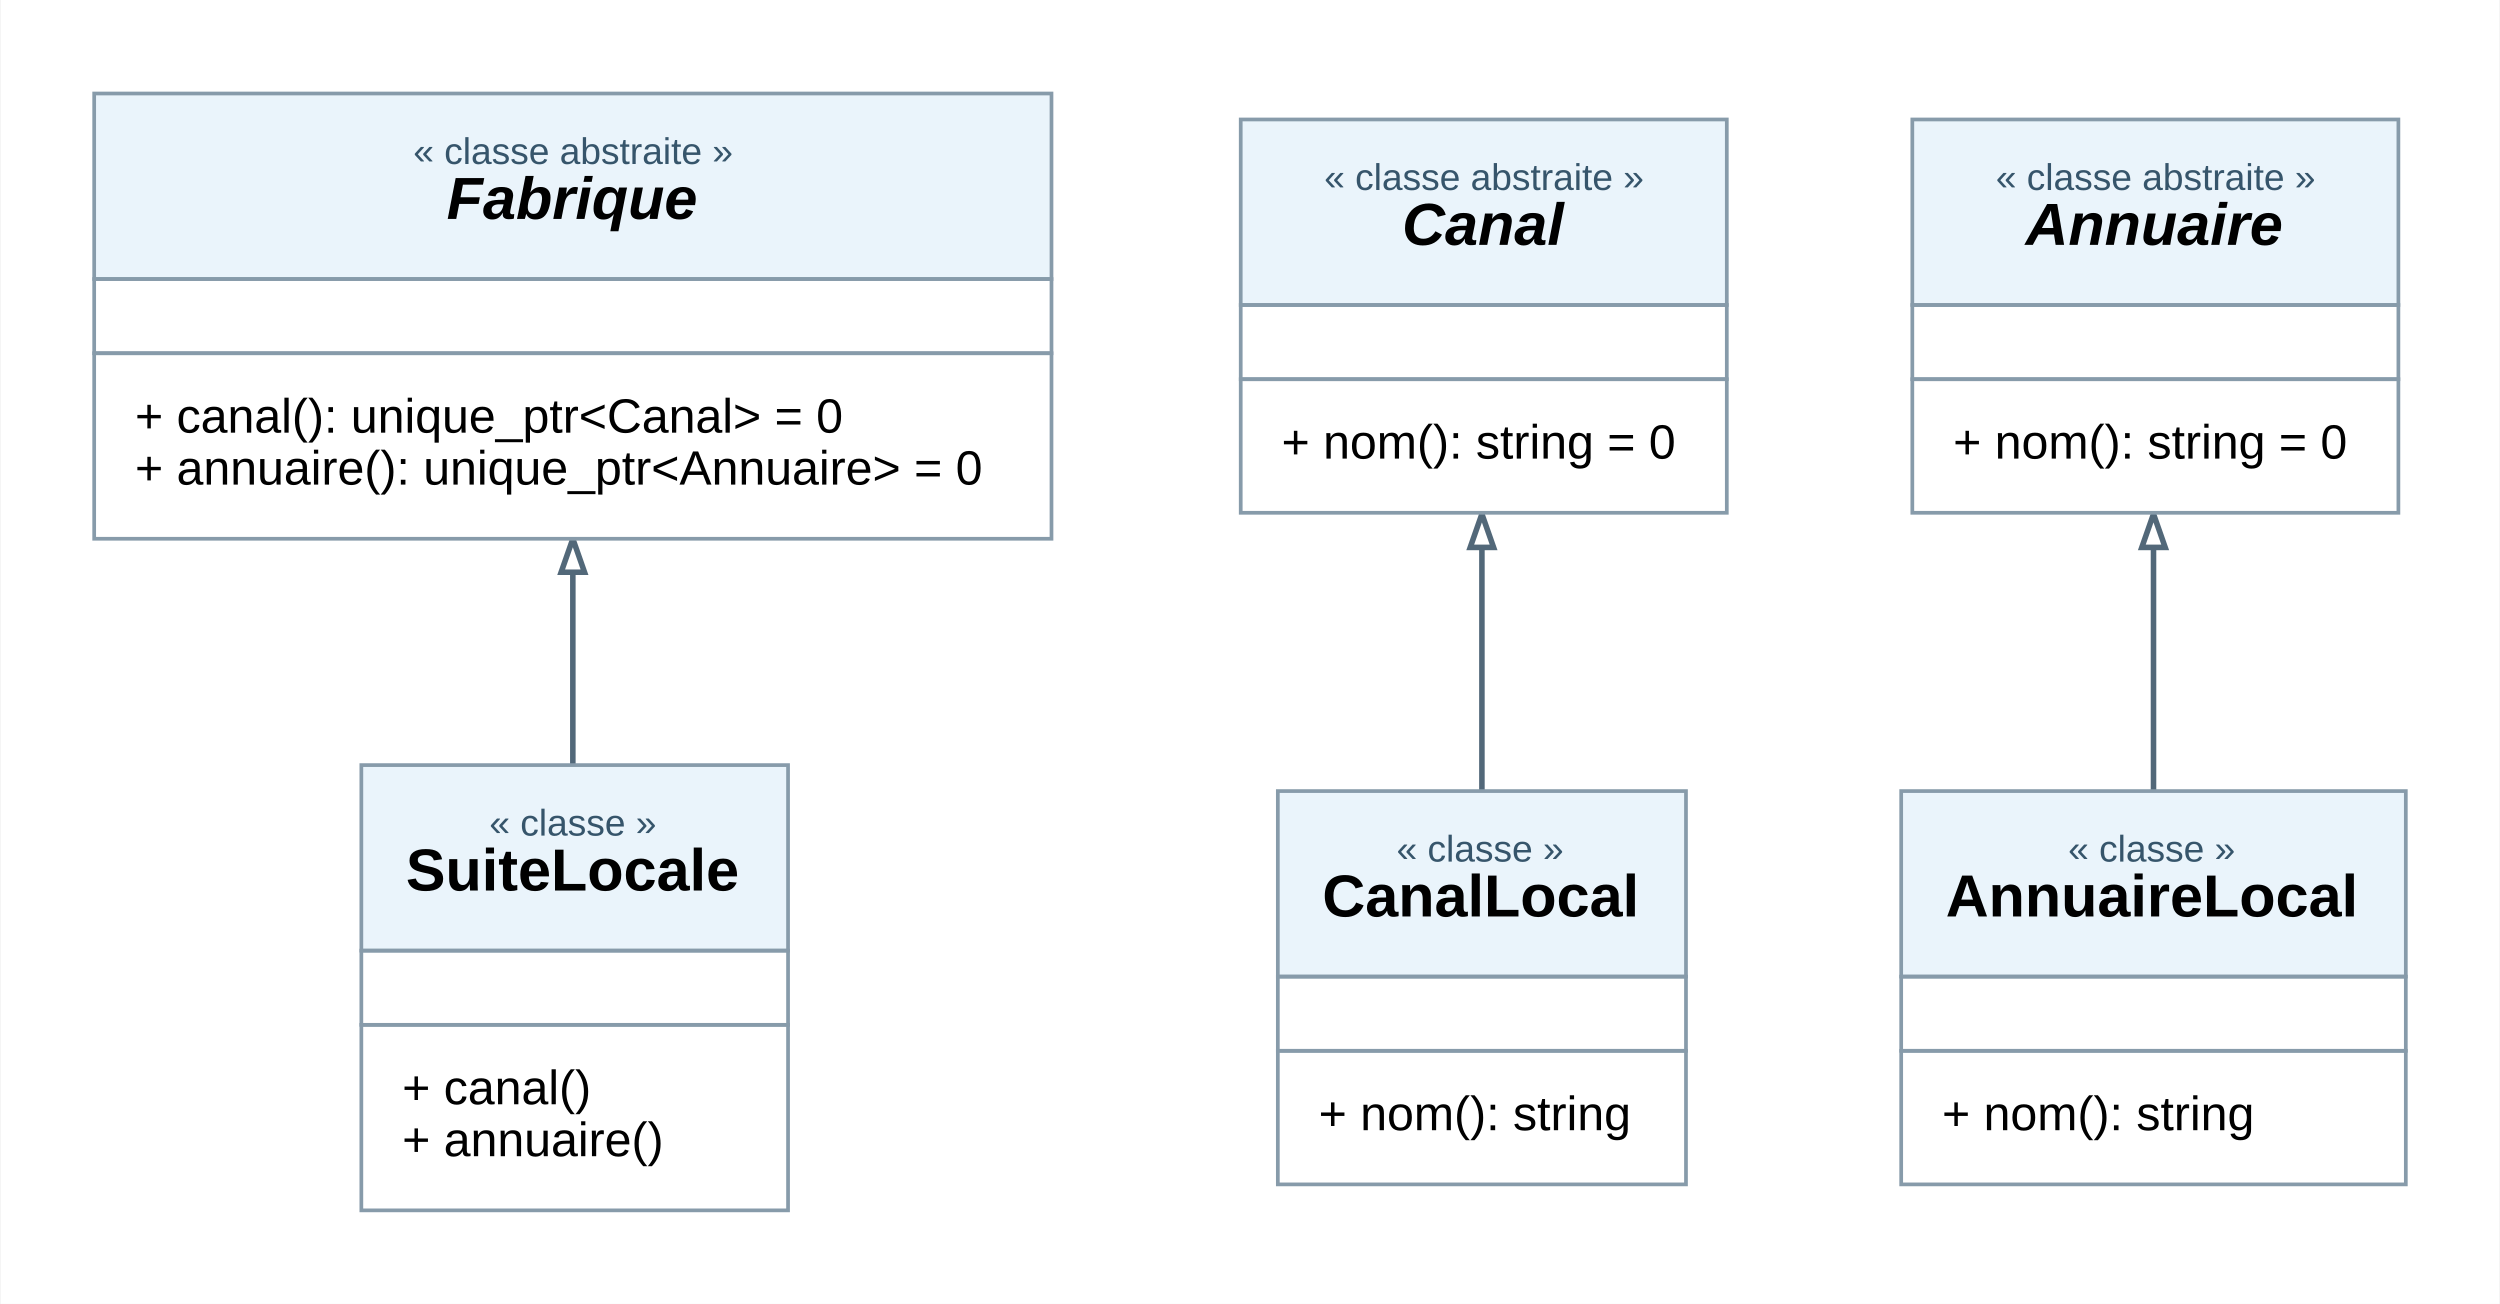
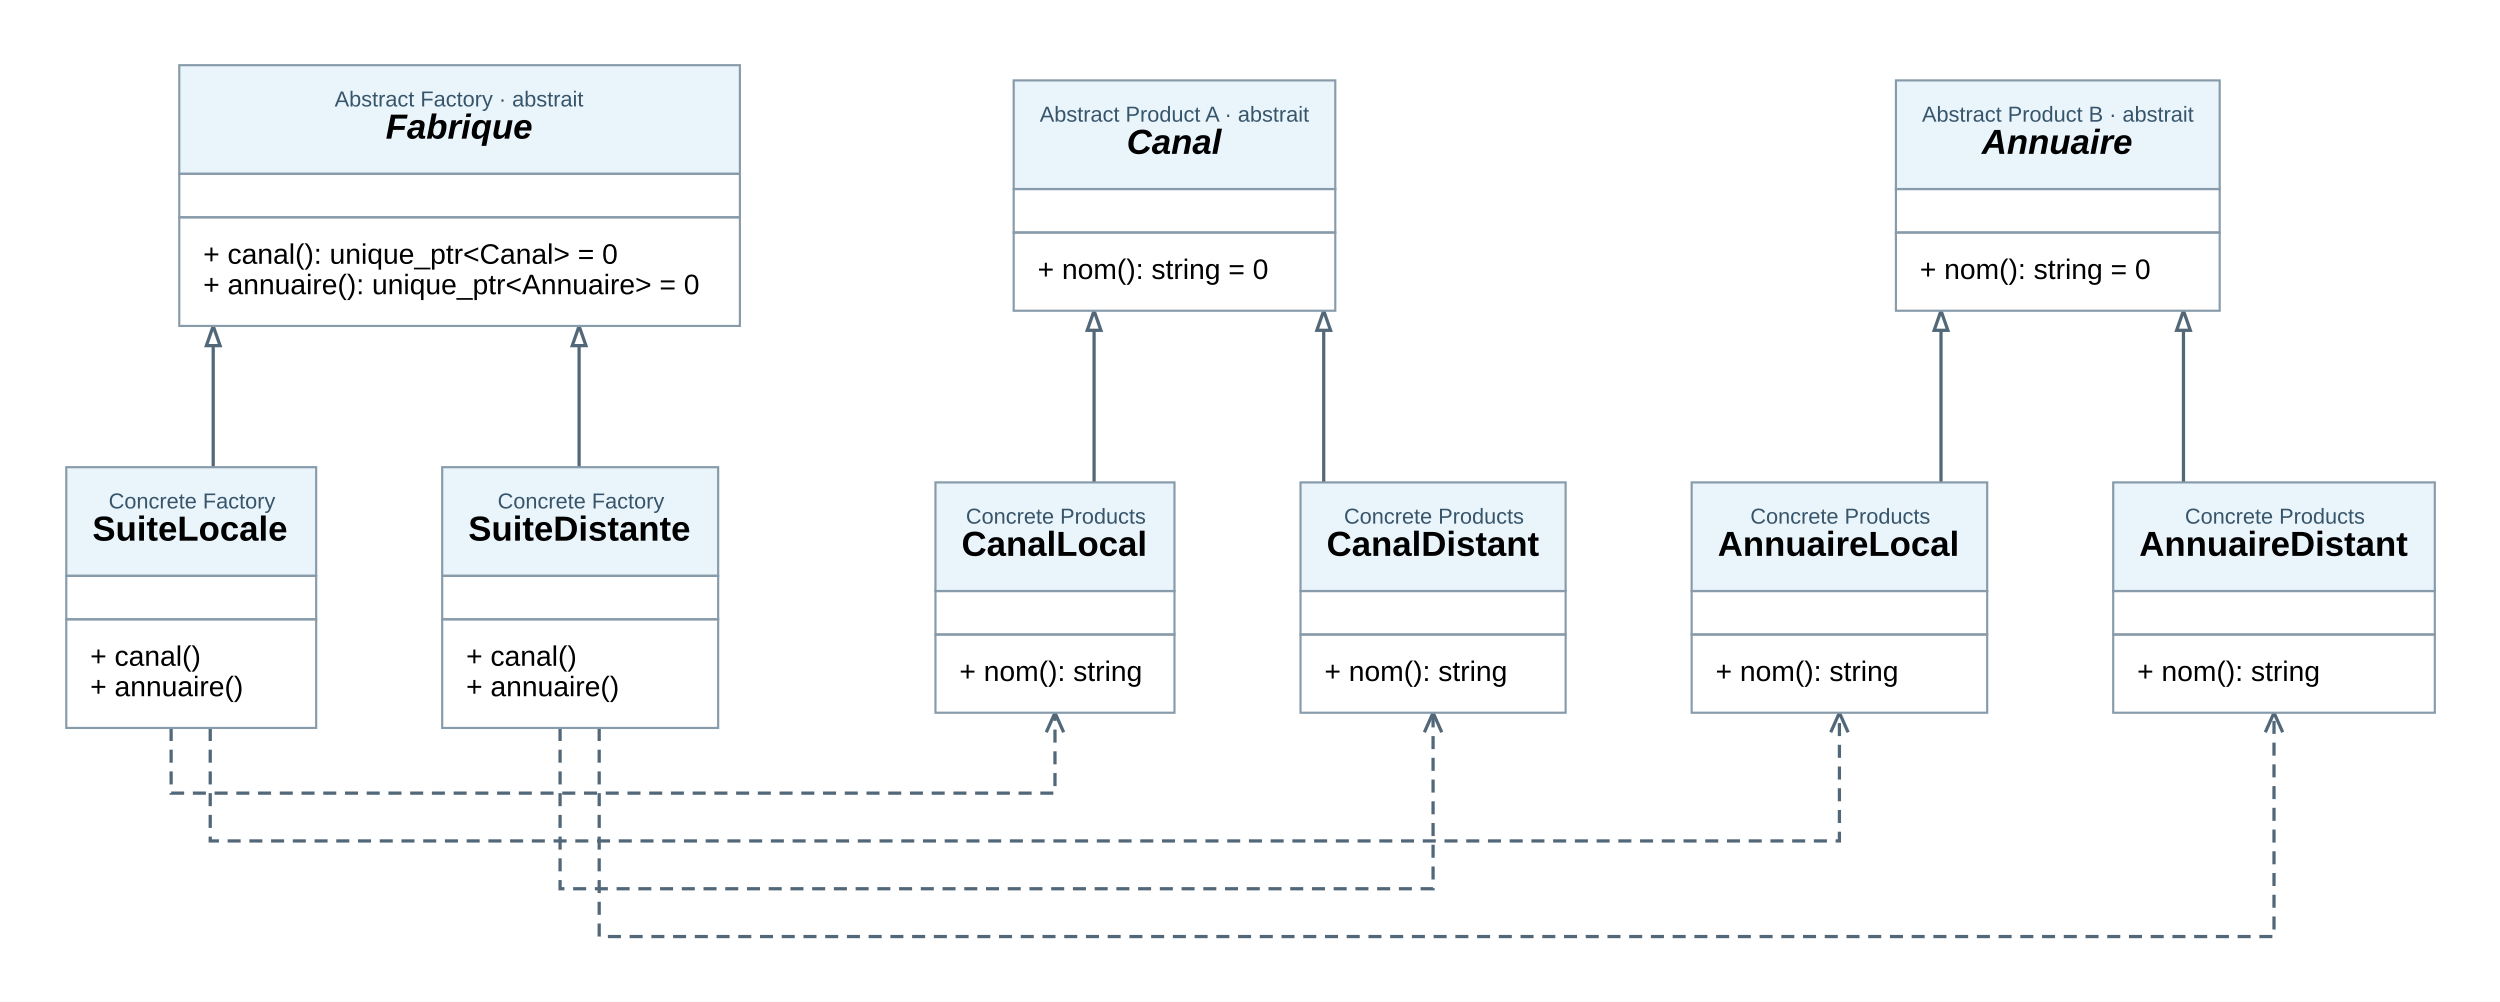
- <svg xmlns="http://www.w3.org/2000/svg" width="673pt" height="351pt" viewBox="0.00 0.00 673.40 351.40">
-   <g id="graph0" class="graph" transform="scale(1 1) rotate(0) translate(25.2 326.2)">
-     <polygon fill="white" stroke="transparent" points="-25.2,25.2 -25.2,-326.2 648.2,-326.2 648.2,25.2 -25.2,25.2" />
+ <svg xmlns="http://www.w3.org/2000/svg" width="1150.5pt" height="461.0pt" viewBox="-30.0 -335.0 1150.5 461.0">
+   <g id="graph0" class="graph">
+     <polygon fill="white" stroke="transparent" points="-30.0,-335.0 1120.5,-335.0 1120.5,126.0 -30.0,126.0" />
    <g id="edge1" class="edge">
-       <path fill="none" stroke="#526879" stroke-width="1.5" d="M129,-171.98C129,-171.98 129,-120.17 129,-120.17" />
-       <polygon fill="none" stroke="#526879" stroke-width="1.5" points="125.85,-171.98 129,-180.98 132.15,-171.98 125.85,-171.98" />
+       <path fill="none" stroke="#526879" stroke-width="1.5" d="M68.12,-175.94C68.12,-175.94 68.12,-120.08 68.12,-120.08" />
+       <polygon fill="none" stroke="#526879" stroke-width="1.5" points="64.98,-175.94 68.12,-184.94 71.28,-175.94 64.98,-175.94" />
    </g>
    <g id="edge2" class="edge">
-       <path fill="none" stroke="#526879" stroke-width="1.5" d="M374,-178.67C374,-178.67 374,-113.26 374,-113.26" />
-       <polygon fill="none" stroke="#526879" stroke-width="1.5" points="370.85,-178.67 374,-187.67 377.15,-178.67 370.85,-178.67" />
+       <path fill="none" stroke="#526879" stroke-width="1.5" d="M236.5,-175.94C236.5,-175.94 236.5,-120.08 236.5,-120.08" />
+       <polygon fill="none" stroke="#526879" stroke-width="1.5" points="233.35,-175.94 236.5,-184.94 239.65,-175.94 233.35,-175.94" />
+     </g>
+     <g id="edge7" class="edge">
+       <path d="M 48.75,0.0 L 48.75,30.0 L 455.5,30.0 L 455.5,-7.0" fill="none" stroke="#526879" stroke-width="1.5" stroke-dasharray="6 4" />
+       <polyline points="459.5,2.0 455.5,-7.0 451.5,2.0" fill="none" stroke="#526879" stroke-width="1.5" />
+     </g>
+     <g id="edge8" class="edge">
+       <path d="M 66.75,0.0 L 66.75,52.0 L 816.5,52.0 L 816.5,-7.0" fill="none" stroke="#526879" stroke-width="1.5" stroke-dasharray="6 4" />
+       <polyline points="820.5,2.0 816.5,-7.0 812.5,2.0" fill="none" stroke="#526879" stroke-width="1.5" />
+     </g>
+     <g id="edge9" class="edge">
+       <path d="M 227.75,0.0 L 227.75,74.0 L 629.5,74.0 L 629.5,-7.0" fill="none" stroke="#526879" stroke-width="1.5" stroke-dasharray="6 4" />
+       <polyline points="633.5,2.0 629.5,-7.0 625.5,2.0" fill="none" stroke="#526879" stroke-width="1.5" />
+     </g>
+     <g id="edge10" class="edge">
+       <path d="M 245.75,0.0 L 245.75,96.0 L 1016.5,96.0 L 1016.5,-7.0" fill="none" stroke="#526879" stroke-width="1.5" stroke-dasharray="6 4" />
+       <polyline points="1020.5,2.0 1016.5,-7.0 1012.5,2.0" fill="none" stroke="#526879" stroke-width="1.5" />
    </g>
    <g id="edge3" class="edge">
-       <path fill="none" stroke="#526879" stroke-width="1.5" d="M555,-178.67C555,-178.67 555,-113.26 555,-113.26" />
-       <polygon fill="none" stroke="#526879" stroke-width="1.5" points="551.85,-178.67 555,-187.67 558.15,-178.67 551.85,-178.67" />
+       <path fill="none" stroke="#526879" stroke-width="1.5" d="M473.5,-182.99C473.5,-182.99 473.5,-113.02 473.5,-113.02" />
+       <polygon fill="none" stroke="#526879" stroke-width="1.5" points="470.35,-182.99 473.5,-191.99 476.65,-182.99 470.35,-182.99" />
+     </g>
+     <g id="edge4" class="edge">
+       <path fill="none" stroke="#526879" stroke-width="1.5" d="M579.17,-182.99C579.17,-182.99 579.17,-113.02 579.17,-113.02" />
+       <polygon fill="none" stroke="#526879" stroke-width="1.5" points="576.02,-182.99 579.17,-191.99 582.32,-182.99 576.02,-182.99" />
+     </g>
+     <g id="edge5" class="edge">
+       <path fill="none" stroke="#526879" stroke-width="1.5" d="M863.25,-182.99C863.25,-182.99 863.25,-113.02 863.25,-113.02" />
+       <polygon fill="none" stroke="#526879" stroke-width="1.5" points="860.1,-182.99 863.25,-191.99 866.4,-182.99 860.1,-182.99" />
+     </g>
+     <g id="edge6" class="edge">
+       <path fill="none" stroke="#526879" stroke-width="1.5" d="M974.83,-182.99C974.83,-182.99 974.83,-113.02 974.83,-113.02" />
+       <polygon fill="none" stroke="#526879" stroke-width="1.5" points="971.68,-182.99 974.83,-191.99 977.98,-182.99 971.68,-182.99" />
    </g>
    <g id="node1" class="node">
-       <polygon fill="white" stroke="transparent" points="0,-181 0,-301 258,-301 258,-181 0,-181" />
-       <polygon fill="#eaf4fb" stroke="transparent" points="0,-251 0,-301 258,-301 258,-251 0,-251" />
-       <polygon fill="none" stroke="#879baa" points="0,-251 0,-301 258,-301 258,-251 0,-251" />
-       <text text-anchor="start" x="86" y="-282" font-family="Arial" font-size="10.00" fill="#36556b">« classe abstraite »</text>
-       <text text-anchor="start" x="95" y="-267.2" font-family="Arial" font-weight="bold" font-style="italic" font-size="16.00">Fabrique</text>
-       <polygon fill="none" stroke="#879baa" points="0,-231 0,-251 258,-251 258,-231 0,-231" />
-       <text text-anchor="start" x="3" y="-237.6" font-family="Arial" font-size="13.00"> </text>
-       <polygon fill="none" stroke="#879baa" points="0,-181 0,-231 258,-231 258,-181 0,-181" />
-       <text text-anchor="start" x="11" y="-209.6" font-family="Arial" font-size="13.00">+ canal(): unique_ptr&lt;Canal&gt; = 0</text>
-       <text text-anchor="start" x="11" y="-195.6" font-family="Arial" font-size="13.00">+ annuaire(): unique_ptr&lt;Annuaire&gt; = 0</text>
+       <polygon fill="white" stroke="transparent" points="52.5,-185 52.5,-305 310.5,-305 310.5,-185 52.5,-185" />
+       <polygon fill="#eaf4fb" stroke="transparent" points="52.5,-255 52.5,-305 310.5,-305 310.5,-255 52.5,-255" />
+       <polygon fill="none" stroke="#879baa" points="52.5,-255 52.5,-305 310.5,-305 310.5,-255 52.5,-255" />
+       <text text-anchor="start" x="124" y="-286" font-family="Arial" font-size="10.00" fill="#36556b">Abstract Factory · abstrait</text>
+       <text text-anchor="start" x="147.5" y="-271.2" font-family="Arial" font-weight="bold" font-style="italic" font-size="16.00">Fabrique</text>
+       <polygon fill="none" stroke="#879baa" points="52.5,-235 52.5,-255 310.5,-255 310.5,-235 52.5,-235" />
+       <text text-anchor="start" x="179.5" y="-241.6" font-family="Arial" font-size="13.00"> </text>
+       <polygon fill="none" stroke="#879baa" points="52.5,-185 52.5,-235 310.5,-235 310.5,-185 52.5,-185" />
+       <text text-anchor="start" x="63.5" y="-213.6" font-family="Arial" font-size="13.00">+ canal(): unique_ptr&lt;Canal&gt; = 0</text>
+       <text text-anchor="start" x="63.5" y="-199.6" font-family="Arial" font-size="13.00">+ annuaire(): unique_ptr&lt;Annuaire&gt; = 0</text>
    </g>
    <g id="node2" class="node">
-       <polygon fill="white" stroke="transparent" points="71.5,0 71.5,-120 186.5,-120 186.5,0 71.5,0" />
-       <polygon fill="#eaf4fb" stroke="transparent" points="72,-70 72,-120 187,-120 187,-70 72,-70" />
-       <polygon fill="none" stroke="#879baa" points="72,-70 72,-120 187,-120 187,-70 72,-70" />
-       <text text-anchor="start" x="106.5" y="-101" font-family="Arial" font-size="10.00" fill="#36556b">« classe »</text>
-       <text text-anchor="start" x="84" y="-86.2" font-family="Arial" font-weight="bold" font-size="16.00">SuiteLocale</text>
-       <polygon fill="none" stroke="#879baa" points="72,-50 72,-70 187,-70 187,-50 72,-50" />
-       <text text-anchor="start" x="75" y="-56.6" font-family="Arial" font-size="13.00"> </text>
-       <polygon fill="none" stroke="#879baa" points="72,0 72,-50 187,-50 187,0 72,0" />
-       <text text-anchor="start" x="83" y="-28.6" font-family="Arial" font-size="13.00">+ canal()</text>
-       <text text-anchor="start" x="83" y="-14.6" font-family="Arial" font-size="13.00">+ annuaire()</text>
+       <polygon fill="white" stroke="transparent" points="0,0 0,-120 115,-120 115,0 0,0" />
+       <polygon fill="#eaf4fb" stroke="transparent" points="0.5,-70 0.5,-120 115.5,-120 115.5,-70 0.5,-70" />
+       <polygon fill="none" stroke="#879baa" points="0.5,-70 0.5,-120 115.5,-120 115.5,-70 0.5,-70" />
+       <text text-anchor="start" x="20" y="-101" font-family="Arial" font-size="10.00" fill="#36556b">Concrete Factory</text>
+       <text text-anchor="start" x="12.5" y="-86.2" font-family="Arial" font-weight="bold" font-size="16.00">SuiteLocale</text>
+       <polygon fill="none" stroke="#879baa" points="0.5,-50 0.5,-70 115.5,-70 115.5,-50 0.5,-50" />
+       <text text-anchor="start" x="56" y="-56.6" font-family="Arial" font-size="13.00"> </text>
+       <polygon fill="none" stroke="#879baa" points="0.5,0 0.5,-50 115.5,-50 115.5,0 0.5,0" />
+       <text text-anchor="start" x="11.5" y="-28.6" font-family="Arial" font-size="13.00">+ canal()</text>
+       <text text-anchor="start" x="11.5" y="-14.6" font-family="Arial" font-size="13.00">+ annuaire()</text>
    </g>
    <g id="node3" class="node">
-       <polygon fill="white" stroke="transparent" points="308.5,-188 308.5,-294 439.5,-294 439.5,-188 308.5,-188" />
-       <polygon fill="#eaf4fb" stroke="transparent" points="309,-244 309,-294 440,-294 440,-244 309,-244" />
-       <polygon fill="none" stroke="#879baa" points="309,-244 309,-294 440,-294 440,-244 309,-244" />
-       <text text-anchor="start" x="331.5" y="-275" font-family="Arial" font-size="10.00" fill="#36556b">« classe abstraite »</text>
-       <text text-anchor="start" x="352.5" y="-260.2" font-family="Arial" font-weight="bold" font-style="italic" font-size="16.00">Canal</text>
-       <polygon fill="none" stroke="#879baa" points="309,-224 309,-244 440,-244 440,-224 309,-224" />
-       <text text-anchor="start" x="312" y="-230.6" font-family="Arial" font-size="13.00"> </text>
-       <polygon fill="none" stroke="#879baa" points="309,-188 309,-224 440,-224 440,-188 309,-188" />
-       <text text-anchor="start" x="320" y="-202.6" font-family="Arial" font-size="13.00">+ nom(): string = 0</text>
+       <polygon fill="white" stroke="transparent" points="173,0 173,-120 300,-120 300,0 173,0" />
+       <polygon fill="#eaf4fb" stroke="transparent" points="173.5,-70 173.5,-120 300.5,-120 300.5,-70 173.5,-70" />
+       <polygon fill="none" stroke="#879baa" points="173.5,-70 173.5,-120 300.5,-120 300.5,-70 173.5,-70" />
+       <text text-anchor="start" x="199" y="-101" font-family="Arial" font-size="10.00" fill="#36556b">Concrete Factory</text>
+       <text text-anchor="start" x="185.5" y="-86.2" font-family="Arial" font-weight="bold" font-size="16.00">SuiteDistante</text>
+       <polygon fill="none" stroke="#879baa" points="173.5,-50 173.5,-70 300.5,-70 300.5,-50 173.5,-50" />
+       <text text-anchor="start" x="235" y="-56.6" font-family="Arial" font-size="13.00"> </text>
+       <polygon fill="none" stroke="#879baa" points="173.5,0 173.5,-50 300.5,-50 300.5,0 173.5,0" />
+       <text text-anchor="start" x="184.5" y="-28.6" font-family="Arial" font-size="13.00">+ canal()</text>
+       <text text-anchor="start" x="184.5" y="-14.6" font-family="Arial" font-size="13.00">+ annuaire()</text>
    </g>
    <g id="node4" class="node">
-       <polygon fill="white" stroke="transparent" points="489.5,-188 489.5,-294 620.5,-294 620.5,-188 489.5,-188" />
-       <polygon fill="#eaf4fb" stroke="transparent" points="490,-244 490,-294 621,-294 621,-244 490,-244" />
-       <polygon fill="none" stroke="#879baa" points="490,-244 490,-294 621,-294 621,-244 490,-244" />
-       <text text-anchor="start" x="512.5" y="-275" font-family="Arial" font-size="10.00" fill="#36556b">« classe abstraite »</text>
-       <text text-anchor="start" x="520.5" y="-260.2" font-family="Arial" font-weight="bold" font-style="italic" font-size="16.00">Annuaire</text>
-       <polygon fill="none" stroke="#879baa" points="490,-224 490,-244 621,-244 621,-224 490,-224" />
-       <text text-anchor="start" x="493" y="-230.6" font-family="Arial" font-size="13.00"> </text>
-       <polygon fill="none" stroke="#879baa" points="490,-188 490,-224 621,-224 621,-188 490,-188" />
-       <text text-anchor="start" x="501" y="-202.6" font-family="Arial" font-size="13.00">+ nom(): string = 0</text>
+       <polygon fill="white" stroke="transparent" points="436.5,-192 436.5,-298 584.5,-298 584.5,-192 436.5,-192" />
+       <polygon fill="#eaf4fb" stroke="transparent" points="436.5,-248 436.5,-298 584.5,-298 584.5,-248 436.5,-248" />
+       <polygon fill="none" stroke="#879baa" points="436.5,-248 436.5,-298 584.5,-298 584.5,-248 436.5,-248" />
+       <text text-anchor="start" x="448.5" y="-279" font-family="Arial" font-size="10.00" fill="#36556b">Abstract Product A · abstrait</text>
+       <text text-anchor="start" x="488.5" y="-264.2" font-family="Arial" font-weight="bold" font-style="italic" font-size="16.00">Canal</text>
+       <polygon fill="none" stroke="#879baa" points="436.5,-228 436.5,-248 584.5,-248 584.5,-228 436.5,-228" />
+       <text text-anchor="start" x="508.5" y="-234.6" font-family="Arial" font-size="13.00"> </text>
+       <polygon fill="none" stroke="#879baa" points="436.5,-192 436.5,-228 584.5,-228 584.5,-192 436.5,-192" />
+       <text text-anchor="start" x="447.5" y="-206.6" font-family="Arial" font-size="13.00">+ nom(): string = 0</text>
    </g>
    <g id="node5" class="node">
-       <polygon fill="white" stroke="transparent" points="319,-7 319,-113 429,-113 429,-7 319,-7" />
-       <polygon fill="#eaf4fb" stroke="transparent" points="319,-63 319,-113 429,-113 429,-63 319,-63" />
-       <polygon fill="none" stroke="#879baa" points="319,-63 319,-113 429,-113 429,-63 319,-63" />
-       <text text-anchor="start" x="351" y="-94" font-family="Arial" font-size="10.00" fill="#36556b">« classe »</text>
-       <text text-anchor="start" x="331" y="-79.2" font-family="Arial" font-weight="bold" font-size="16.00">CanalLocal</text>
-       <polygon fill="none" stroke="#879baa" points="319,-43 319,-63 429,-63 429,-43 319,-43" />
-       <text text-anchor="start" x="322" y="-49.6" font-family="Arial" font-size="13.00"> </text>
-       <polygon fill="none" stroke="#879baa" points="319,-7 319,-43 429,-43 429,-7 319,-7" />
-       <text text-anchor="start" x="330" y="-21.6" font-family="Arial" font-size="13.00">+ nom(): string</text>
+       <polygon fill="white" stroke="transparent" points="842,-192 842,-298 991,-298 991,-192 842,-192" />
+       <polygon fill="#eaf4fb" stroke="transparent" points="842.5,-248 842.5,-298 991.5,-298 991.5,-248 842.5,-248" />
+       <polygon fill="none" stroke="#879baa" points="842.5,-248 842.5,-298 991.5,-298 991.5,-248 842.5,-248" />
+       <text text-anchor="start" x="854.5" y="-279" font-family="Arial" font-size="10.00" fill="#36556b">Abstract Product B · abstrait</text>
+       <text text-anchor="start" x="882" y="-264.2" font-family="Arial" font-weight="bold" font-style="italic" font-size="16.00">Annuaire</text>
+       <polygon fill="none" stroke="#879baa" points="842.5,-228 842.5,-248 991.5,-248 991.5,-228 842.5,-228" />
+       <text text-anchor="start" x="915" y="-234.6" font-family="Arial" font-size="13.00"> </text>
+       <polygon fill="none" stroke="#879baa" points="842.5,-192 842.5,-228 991.5,-228 991.5,-192 842.5,-192" />
+       <text text-anchor="start" x="853.5" y="-206.6" font-family="Arial" font-size="13.00">+ nom(): string = 0</text>
    </g>
    <g id="node6" class="node">
-       <polygon fill="white" stroke="transparent" points="487,-7 487,-113 623,-113 623,-7 487,-7" />
-       <polygon fill="#eaf4fb" stroke="transparent" points="487,-63 487,-113 623,-113 623,-63 487,-63" />
-       <polygon fill="none" stroke="#879baa" points="487,-63 487,-113 623,-113 623,-63 487,-63" />
-       <text text-anchor="start" x="532" y="-94" font-family="Arial" font-size="10.00" fill="#36556b">« classe »</text>
-       <text text-anchor="start" x="499" y="-79.2" font-family="Arial" font-weight="bold" font-size="16.00">AnnuaireLocal</text>
-       <polygon fill="none" stroke="#879baa" points="487,-43 487,-63 623,-63 623,-43 487,-43" />
-       <text text-anchor="start" x="490" y="-49.6" font-family="Arial" font-size="13.00"> </text>
-       <polygon fill="none" stroke="#879baa" points="487,-7 487,-43 623,-43 623,-7 487,-7" />
-       <text text-anchor="start" x="498" y="-21.6" font-family="Arial" font-size="13.00">+ nom(): string</text>
+       <polygon fill="white" stroke="transparent" points="400.5,-7 400.5,-113 510.5,-113 510.5,-7 400.5,-7" />
+       <polygon fill="#eaf4fb" stroke="transparent" points="400.5,-63 400.5,-113 510.5,-113 510.5,-63 400.5,-63" />
+       <polygon fill="none" stroke="#879baa" points="400.5,-63 400.5,-113 510.5,-113 510.5,-63 400.5,-63" />
+       <text text-anchor="start" x="414.5" y="-94" font-family="Arial" font-size="10.00" fill="#36556b">Concrete Products</text>
+       <text text-anchor="start" x="412.5" y="-79.2" font-family="Arial" font-weight="bold" font-size="16.00">CanalLocal</text>
+       <polygon fill="none" stroke="#879baa" points="400.5,-43 400.5,-63 510.5,-63 510.5,-43 400.5,-43" />
+       <text text-anchor="start" x="453.5" y="-49.6" font-family="Arial" font-size="13.00"> </text>
+       <polygon fill="none" stroke="#879baa" points="400.5,-7 400.5,-43 510.5,-43 510.5,-7 400.5,-7" />
+       <text text-anchor="start" x="411.5" y="-21.6" font-family="Arial" font-size="13.00">+ nom(): string</text>
+     </g>
+     <g id="node7" class="node">
+       <polygon fill="white" stroke="transparent" points="568.5,-7 568.5,-113 690.5,-113 690.5,-7 568.5,-7" />
+       <polygon fill="#eaf4fb" stroke="transparent" points="568.5,-63 568.5,-113 690.5,-113 690.5,-63 568.5,-63" />
+       <polygon fill="none" stroke="#879baa" points="568.5,-63 568.5,-113 690.5,-113 690.5,-63 568.5,-63" />
+       <text text-anchor="start" x="588.5" y="-94" font-family="Arial" font-size="10.00" fill="#36556b">Concrete Products</text>
+       <text text-anchor="start" x="580.5" y="-79.2" font-family="Arial" font-weight="bold" font-size="16.00">CanalDistant</text>
+       <polygon fill="none" stroke="#879baa" points="568.5,-43 568.5,-63 690.5,-63 690.5,-43 568.5,-43" />
+       <text text-anchor="start" x="627.5" y="-49.6" font-family="Arial" font-size="13.00"> </text>
+       <polygon fill="none" stroke="#879baa" points="568.5,-7 568.5,-43 690.5,-43 690.5,-7 568.5,-7" />
+       <text text-anchor="start" x="579.5" y="-21.6" font-family="Arial" font-size="13.00">+ nom(): string</text>
+     </g>
+     <g id="node8" class="node">
+       <polygon fill="white" stroke="transparent" points="748.5,-7 748.5,-113 884.5,-113 884.5,-7 748.5,-7" />
+       <polygon fill="#eaf4fb" stroke="transparent" points="748.5,-63 748.5,-113 884.5,-113 884.5,-63 748.5,-63" />
+       <polygon fill="none" stroke="#879baa" points="748.5,-63 748.5,-113 884.5,-113 884.5,-63 748.5,-63" />
+       <text text-anchor="start" x="775.5" y="-94" font-family="Arial" font-size="10.00" fill="#36556b">Concrete Products</text>
+       <text text-anchor="start" x="760.5" y="-79.2" font-family="Arial" font-weight="bold" font-size="16.00">AnnuaireLocal</text>
+       <polygon fill="none" stroke="#879baa" points="748.5,-43 748.5,-63 884.5,-63 884.5,-43 748.5,-43" />
+       <text text-anchor="start" x="814.5" y="-49.6" font-family="Arial" font-size="13.00"> </text>
+       <polygon fill="none" stroke="#879baa" points="748.5,-7 748.5,-43 884.5,-43 884.5,-7 748.5,-7" />
+       <text text-anchor="start" x="759.5" y="-21.6" font-family="Arial" font-size="13.00">+ nom(): string</text>
+     </g>
+     <g id="node9" class="node">
+       <polygon fill="white" stroke="transparent" points="942.5,-7 942.5,-113 1090.5,-113 1090.5,-7 942.5,-7" />
+       <polygon fill="#eaf4fb" stroke="transparent" points="942.5,-63 942.5,-113 1090.5,-113 1090.5,-63 942.5,-63" />
+       <polygon fill="none" stroke="#879baa" points="942.5,-63 942.5,-113 1090.5,-113 1090.5,-63 942.5,-63" />
+       <text text-anchor="start" x="975.5" y="-94" font-family="Arial" font-size="10.00" fill="#36556b">Concrete Products</text>
+       <text text-anchor="start" x="954.5" y="-79.2" font-family="Arial" font-weight="bold" font-size="16.00">AnnuaireDistant</text>
+       <polygon fill="none" stroke="#879baa" points="942.5,-43 942.5,-63 1090.5,-63 1090.5,-43 942.5,-43" />
+       <text text-anchor="start" x="1014.5" y="-49.6" font-family="Arial" font-size="13.00"> </text>
+       <polygon fill="none" stroke="#879baa" points="942.5,-7 942.5,-43 1090.5,-43 1090.5,-7 942.5,-7" />
+       <text text-anchor="start" x="953.5" y="-21.6" font-family="Arial" font-size="13.00">+ nom(): string</text>
    </g>
  </g>
</svg>
